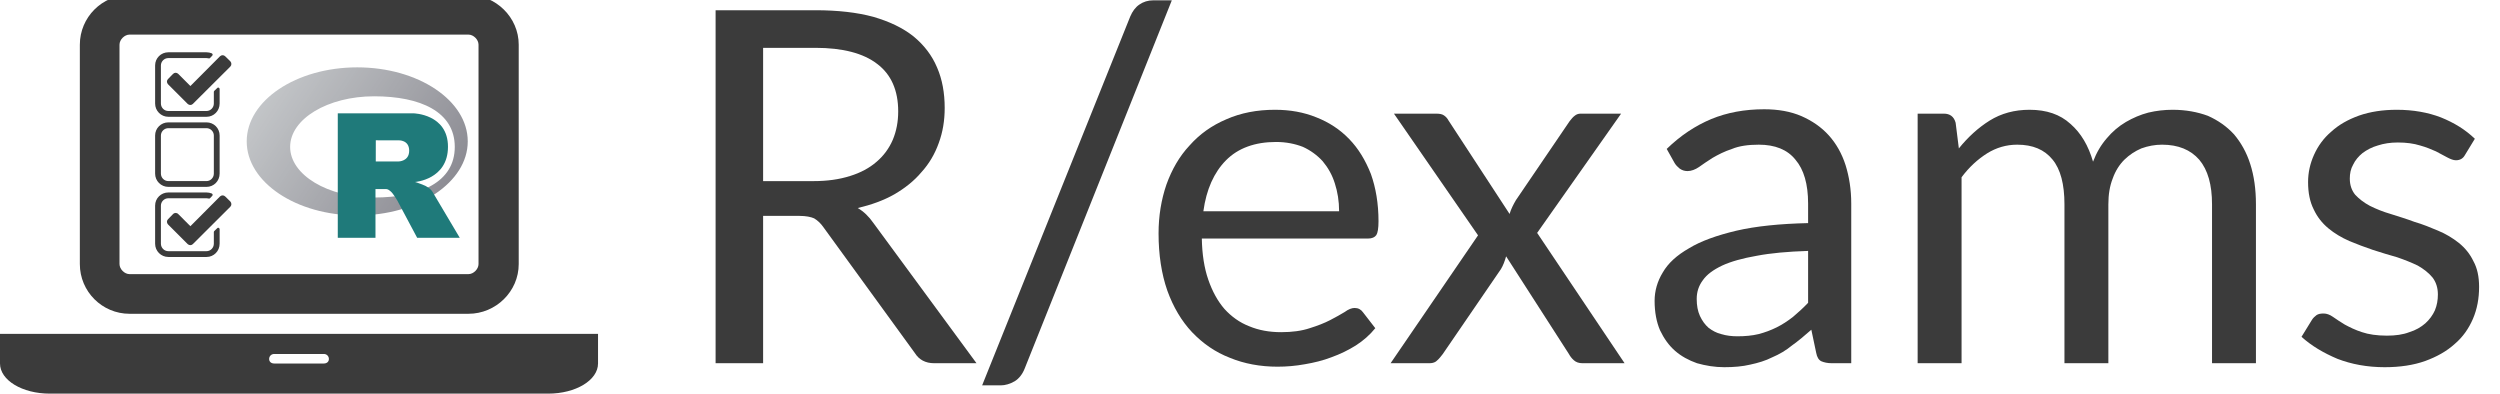
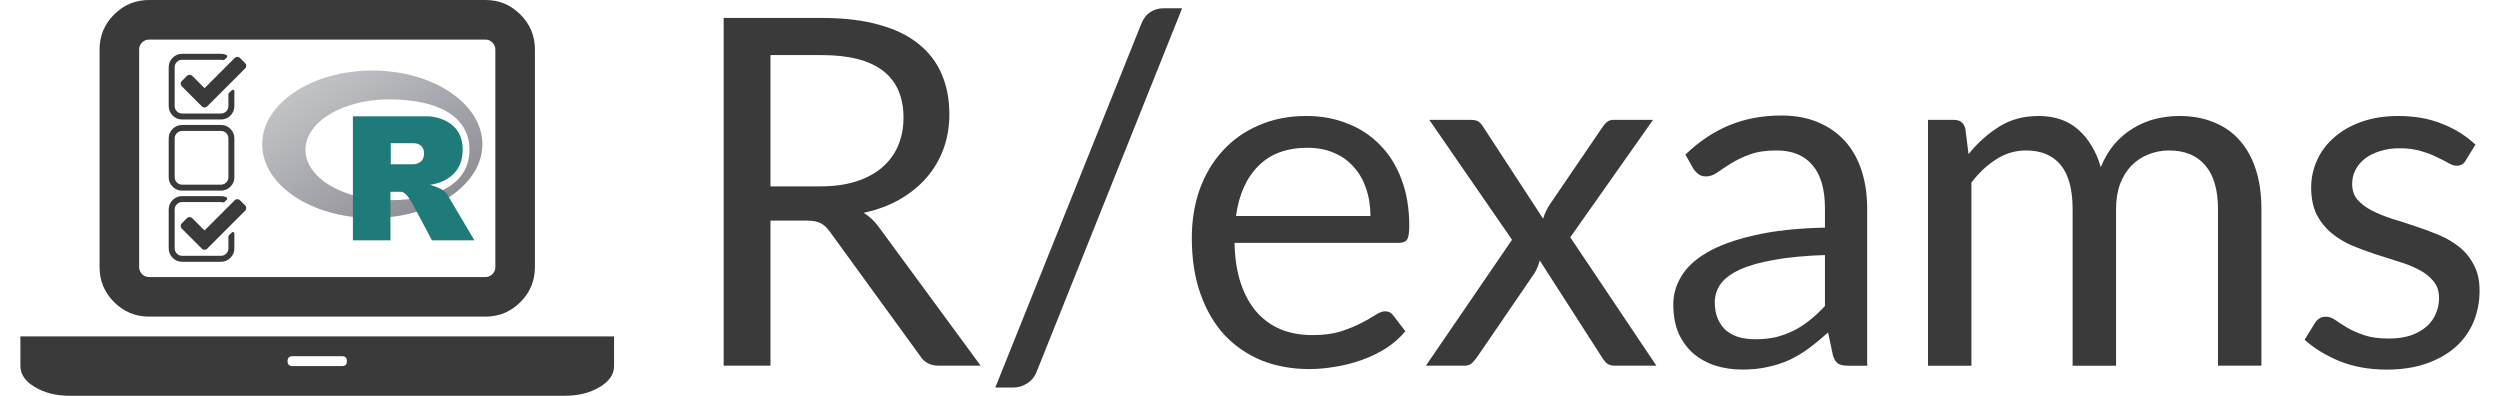
- <svg xmlns="http://www.w3.org/2000/svg" xmlns:xlink="http://www.w3.org/1999/xlink" width="303.337pt" height="47.761pt" viewBox="0 0 303.337 47.761" version="1.1">
-   <defs>
-     <g>
-       <symbol overflow="visible" id="glyph0-0">
-         <path style="stroke:none;" d="M 8.469 -4.203 L 8.469 -53.859 L 25.406 -53.859 L 25.406 -4.203 Z M 4.203 0 L 29.672 0 L 29.672 -58.062 L 4.203 -58.062 Z M 4.203 0 " />
-       </symbol>
-       <symbol overflow="visible" id="glyph0-1">
-         <path style="stroke:none;" d="M 15.719 -9.688 L 56.844 -9.688 C 60.156 -9.688 62.938 -12.391 62.938 -15.719 L 62.938 -42.344 C 62.938 -45.656 60.156 -48.375 56.844 -48.375 L 15.719 -48.375 C 12.391 -48.375 9.688 -45.656 9.688 -42.344 L 9.688 -15.719 C 9.688 -12.391 12.391 -9.688 15.719 -9.688 Z M 14.5 -42.344 C 14.5 -42.953 15.109 -43.562 15.719 -43.562 L 56.844 -43.562 C 57.453 -43.562 58.062 -42.953 58.062 -42.344 L 58.062 -15.719 C 58.062 -15.109 57.453 -14.5 56.844 -14.5 L 15.719 -14.5 C 15.109 -14.5 14.5 -15.109 14.5 -15.719 Z M 66.531 -7.25 L 0 -7.25 L 0 -3.656 C 0 -1.625 2.703 0 6.031 0 L 66.531 0 C 69.844 0 72.562 -1.625 72.562 -3.656 L 72.562 -7.25 Z M 39.297 -3.656 L 33.266 -3.656 C 32.922 -3.656 32.656 -3.859 32.656 -4.203 C 32.656 -4.547 32.922 -4.812 33.266 -4.812 L 39.297 -4.812 C 39.641 -4.812 39.906 -4.547 39.906 -4.203 C 39.906 -3.859 39.641 -3.656 39.297 -3.656 Z M 39.297 -3.656 " />
-       </symbol>
-       <symbol overflow="visible" id="glyph1-0">
-         <path style="stroke:none;" d="M 1.25 -0.625 L 1.25 -7.922 L 3.734 -7.922 L 3.734 -0.625 Z M 0.625 0 L 4.359 0 L 4.359 -8.547 L 0.625 -8.547 Z M 0.625 0 " />
-       </symbol>
-       <symbol overflow="visible" id="glyph1-1">
-         <path style="stroke:none;" d="M 7.828 -3.375 C 7.828 -3.438 7.797 -3.5 7.719 -3.531 C 7.703 -3.531 7.672 -3.547 7.656 -3.547 C 7.609 -3.547 7.562 -3.531 7.531 -3.484 L 7.172 -3.141 C 7.141 -3.109 7.125 -3.047 7.125 -3.016 L 7.125 -1.609 C 7.125 -1.109 6.719 -0.703 6.234 -0.703 L 1.609 -0.703 C 1.109 -0.703 0.703 -1.109 0.703 -1.609 L 0.703 -6.234 C 0.703 -6.719 1.109 -7.125 1.609 -7.125 L 6.234 -7.125 C 6.312 -7.125 6.406 -7.109 6.484 -7.094 C 6.5 -7.078 6.516 -7.078 6.531 -7.078 C 6.562 -7.078 6.625 -7.094 6.656 -7.125 L 6.922 -7.406 C 6.969 -7.453 6.984 -7.5 6.984 -7.562 C 6.969 -7.625 6.922 -7.672 6.875 -7.703 C 6.672 -7.781 6.453 -7.828 6.234 -7.828 L 1.609 -7.828 C 0.719 -7.828 0 -7.125 0 -6.234 L 0 -1.609 C 0 -0.719 0.719 0 1.609 0 L 6.234 0 C 7.125 0 7.828 -0.719 7.828 -1.609 Z M 9.125 -6.094 C 9.297 -6.266 9.297 -6.547 9.125 -6.734 L 8.5 -7.344 C 8.328 -7.516 8.062 -7.516 7.875 -7.344 L 4.281 -3.734 L 2.812 -5.203 C 2.625 -5.391 2.359 -5.391 2.172 -5.203 L 1.562 -4.578 C 1.391 -4.406 1.391 -4.141 1.562 -3.953 L 3.953 -1.562 C 4.141 -1.391 4.406 -1.391 4.578 -1.562 Z M 9.125 -6.094 " />
-       </symbol>
-       <symbol overflow="visible" id="glyph1-2">
-         <path style="stroke:none;" d="M 6.234 -7.125 C 6.719 -7.125 7.125 -6.719 7.125 -6.234 L 7.125 -1.609 C 7.125 -1.109 6.719 -0.703 6.234 -0.703 L 1.609 -0.703 C 1.109 -0.703 0.703 -1.109 0.703 -1.609 L 0.703 -6.234 C 0.703 -6.719 1.109 -7.125 1.609 -7.125 Z M 7.828 -6.234 C 7.828 -7.125 7.125 -7.828 6.234 -7.828 L 1.609 -7.828 C 0.719 -7.828 0 -7.125 0 -6.234 L 0 -1.609 C 0 -0.719 0.719 0 1.609 0 L 6.234 0 C 7.125 0 7.828 -0.719 7.828 -1.609 Z M 7.828 -6.234 " />
-       </symbol>
-       <symbol overflow="visible" id="glyph2-0">
-         <path style="stroke:none;" d="M 7.469 -34.109 L 8.875 -31.828 C 9.109 -31.391 9.469 -31.172 9.984 -31.172 C 10.188 -31.172 10.469 -31.266 10.734 -31.438 C 11 -31.625 11.359 -31.828 11.75 -32.047 C 12.141 -32.25 12.609 -32.469 13.188 -32.641 C 13.75 -32.812 14.438 -32.906 15.25 -32.906 C 16.375 -32.906 17.312 -32.609 18.047 -32.016 C 18.766 -31.422 19.125 -30.609 19.125 -29.594 C 19.125 -28.781 18.984 -28.094 18.656 -27.531 C 18.328 -26.969 17.938 -26.422 17.453 -25.969 C 16.984 -25.531 16.469 -25.078 15.906 -24.688 C 15.359 -24.297 14.891 -23.875 14.406 -23.438 C 13.984 -23.016 13.625 -22.531 13.359 -22.062 C 13.094 -21.516 13 -20.953 13.094 -20.266 L 13.453 -16.766 L 17.094 -16.766 L 17.609 -19.906 C 17.688 -20.359 17.906 -20.781 18.234 -21.156 C 18.594 -21.516 19.016 -21.875 19.484 -22.266 C 19.969 -22.656 20.469 -23.047 21.016 -23.5 C 21.547 -23.906 22.062 -24.422 22.484 -24.984 C 22.953 -25.594 23.312 -26.281 23.609 -27.078 C 23.906 -27.891 24.062 -28.812 24.062 -29.922 C 24.062 -31.031 23.859 -32.047 23.438 -32.938 C 23.047 -33.859 22.484 -34.641 21.766 -35.266 C 21.016 -35.906 20.141 -36.406 19.125 -36.766 C 18.078 -37.094 16.953 -37.281 15.688 -37.281 C 14.766 -37.281 13.922 -37.188 13.156 -37 C 12.344 -36.859 11.625 -36.609 10.938 -36.344 C 10.25 -36.047 9.625 -35.719 9.094 -35.328 C 8.484 -34.938 7.984 -34.547 7.469 -34.109 Z M 11.844 -8.734 C 11.844 -7.797 12.141 -7.031 12.766 -6.391 C 13.391 -5.734 14.172 -5.438 15.125 -5.438 C 15.578 -5.438 15.984 -5.531 16.375 -5.672 C 16.766 -5.859 17.125 -6.094 17.391 -6.391 C 17.688 -6.703 17.938 -7.047 18.109 -7.438 C 18.266 -7.828 18.359 -8.281 18.359 -8.734 C 18.359 -9.172 18.266 -9.625 18.109 -10.047 C 17.938 -10.438 17.688 -10.797 17.391 -11.094 C 17.125 -11.391 16.766 -11.625 16.375 -11.781 C 15.984 -11.953 15.578 -12.047 15.125 -12.047 C 14.172 -12.047 13.391 -11.719 12.766 -11.094 C 12.141 -10.469 11.844 -9.656 11.844 -8.734 Z M 1.344 -42.828 L 1.344 0 L 30.453 0 L 30.453 -42.828 Z M 2.844 -1.609 L 2.844 -41.188 L 28.75 -41.188 L 28.75 -1.609 Z M 2.844 -1.609 " />
-       </symbol>
-       <symbol overflow="visible" id="glyph2-1">
-         <path style="stroke:none;" d="M 11.562 -17.875 L 15.969 -17.875 C 16.766 -17.875 17.359 -17.75 17.75 -17.578 C 18.141 -17.344 18.531 -17 18.859 -16.531 L 29.984 -1.219 C 30.484 -0.422 31.266 0 32.312 0 L 37.453 0 L 24.953 -17 C 24.391 -17.812 23.766 -18.406 23.047 -18.828 C 24.688 -19.219 26.188 -19.75 27.5 -20.5 C 28.781 -21.25 29.891 -22.125 30.781 -23.188 C 31.719 -24.219 32.406 -25.406 32.875 -26.719 C 33.359 -28.031 33.594 -29.438 33.594 -30.969 C 33.594 -32.797 33.297 -34.438 32.672 -35.875 C 32.047 -37.359 31.094 -38.594 29.828 -39.641 C 28.516 -40.688 26.906 -41.453 24.922 -42.031 C 22.953 -42.562 20.625 -42.828 17.906 -42.828 L 5.797 -42.828 L 5.797 0 L 11.562 0 Z M 11.562 -22.094 L 11.562 -38.266 L 17.906 -38.266 C 21.219 -38.266 23.734 -37.609 25.406 -36.312 C 27.109 -35.031 27.953 -33.094 27.953 -30.547 C 27.953 -29.297 27.734 -28.156 27.297 -27.109 C 26.844 -26.062 26.188 -25.172 25.344 -24.453 C 24.453 -23.672 23.375 -23.109 22.125 -22.719 C 20.797 -22.297 19.344 -22.094 17.641 -22.094 Z M 11.562 -22.094 " />
-       </symbol>
-       <symbol overflow="visible" id="glyph2-2">
-         <path style="stroke:none;" d="M 4.812 0.625 L 22.656 -44.031 L 20.422 -44.031 C 19.75 -44.031 19.188 -43.844 18.719 -43.516 C 18.234 -43.188 17.875 -42.688 17.609 -42.062 L -0.359 2.688 L 1.891 2.688 C 2.453 2.688 3.016 2.516 3.594 2.188 C 4.125 1.859 4.547 1.312 4.812 0.625 Z M 4.812 0.625 " />
-       </symbol>
-       <symbol overflow="visible" id="glyph2-3">
-         <path style="stroke:none;" d="M 16.344 -30.75 C 14.172 -30.75 12.203 -30.375 10.438 -29.594 C 8.672 -28.844 7.203 -27.797 5.984 -26.422 C 4.75 -25.109 3.828 -23.5 3.172 -21.672 C 2.547 -19.844 2.219 -17.875 2.219 -15.75 C 2.219 -13.156 2.578 -10.828 3.281 -8.812 C 4 -6.812 5.016 -5.109 6.281 -3.766 C 7.594 -2.391 9.094 -1.344 10.875 -0.656 C 12.609 0.062 14.562 0.422 16.656 0.422 C 17.75 0.422 18.859 0.328 19.969 0.125 C 21.078 -0.062 22.172 -0.328 23.188 -0.719 C 24.266 -1.109 25.234 -1.578 26.156 -2.156 C 27.078 -2.75 27.859 -3.438 28.516 -4.25 L 27.016 -6.188 C 26.781 -6.516 26.453 -6.703 26 -6.703 C 25.672 -6.703 25.25 -6.547 24.812 -6.219 C 24.328 -5.922 23.734 -5.594 23.047 -5.234 C 22.359 -4.875 21.516 -4.547 20.562 -4.25 C 19.578 -3.922 18.438 -3.766 17.094 -3.766 C 15.656 -3.766 14.375 -4 13.219 -4.484 C 12.047 -4.938 11.062 -5.656 10.219 -6.578 C 9.391 -7.531 8.734 -8.734 8.25 -10.141 C 7.766 -11.531 7.5 -13.219 7.469 -15.125 L 27.625 -15.125 C 28.125 -15.125 28.453 -15.281 28.641 -15.547 C 28.812 -15.812 28.906 -16.375 28.906 -17.219 C 28.906 -19.375 28.578 -21.281 27.984 -22.953 C 27.312 -24.656 26.453 -26.062 25.344 -27.203 C 24.234 -28.359 22.891 -29.234 21.375 -29.828 C 19.844 -30.453 18.172 -30.75 16.344 -30.75 Z M 16.469 -26.844 C 17.688 -26.844 18.766 -26.625 19.734 -26.25 C 20.656 -25.828 21.469 -25.234 22.125 -24.516 C 22.781 -23.734 23.281 -22.859 23.609 -21.812 C 23.938 -20.797 24.125 -19.672 24.125 -18.438 L 7.656 -18.438 C 8.016 -21.078 8.938 -23.141 10.406 -24.625 C 11.859 -26.094 13.906 -26.844 16.469 -26.844 Z M 16.469 -26.844 " />
-       </symbol>
-       <symbol overflow="visible" id="glyph2-4">
-         <path style="stroke:none;" d="M 11.453 -15.516 L 0.844 0 L 5.594 0 C 5.984 0 6.312 -0.125 6.516 -0.359 C 6.75 -0.562 6.969 -0.844 7.172 -1.109 L 14.234 -11.422 C 14.5 -11.859 14.703 -12.406 14.859 -12.969 L 22.484 -1.109 C 22.625 -0.844 22.844 -0.562 23.078 -0.359 C 23.344 -0.125 23.672 0 24.125 0 L 29.234 0 L 18.625 -15.812 L 28.812 -30.281 L 23.906 -30.281 C 23.609 -30.281 23.375 -30.188 23.172 -30.016 C 22.953 -29.859 22.781 -29.625 22.562 -29.359 L 16.047 -19.781 C 15.719 -19.219 15.453 -18.688 15.281 -18.109 L 7.859 -29.469 C 7.719 -29.734 7.531 -29.922 7.328 -30.062 C 7.109 -30.219 6.812 -30.281 6.359 -30.281 L 1.25 -30.281 Z M 11.453 -15.516 " />
-       </symbol>
-       <symbol overflow="visible" id="glyph2-5">
-         <path style="stroke:none;" d="M 26.609 0 L 26.609 -19.375 C 26.609 -21.078 26.359 -22.625 25.922 -24.031 C 25.469 -25.438 24.781 -26.656 23.875 -27.656 C 22.984 -28.641 21.875 -29.406 20.562 -29.984 C 19.25 -30.547 17.75 -30.812 16.047 -30.812 C 13.688 -30.812 11.562 -30.422 9.625 -29.625 C 7.688 -28.812 5.891 -27.625 4.219 -26 L 5.172 -24.297 C 5.328 -24.031 5.562 -23.797 5.797 -23.609 C 6.094 -23.406 6.391 -23.312 6.75 -23.312 C 7.203 -23.312 7.688 -23.5 8.125 -23.797 C 8.609 -24.156 9.172 -24.516 9.797 -24.922 C 10.469 -25.312 11.234 -25.703 12.141 -26 C 13 -26.359 14.109 -26.516 15.391 -26.516 C 17.359 -26.516 18.859 -25.922 19.844 -24.688 C 20.859 -23.5 21.375 -21.734 21.375 -19.375 L 21.375 -17 C 17.938 -16.922 15.031 -16.625 12.672 -16.078 C 10.312 -15.516 8.375 -14.828 6.938 -13.953 C 5.438 -13.094 4.391 -12.141 3.734 -11 C 3.078 -9.922 2.75 -8.766 2.75 -7.562 C 2.75 -6.188 2.984 -4.984 3.406 -4 C 3.891 -2.984 4.484 -2.156 5.234 -1.5 C 5.984 -0.844 6.875 -0.359 7.891 0 C 8.938 0.297 10.047 0.484 11.203 0.484 C 12.375 0.484 13.422 0.391 14.344 0.172 C 15.297 -0.031 16.203 -0.297 17.031 -0.719 C 17.875 -1.078 18.688 -1.547 19.422 -2.156 C 20.172 -2.688 20.953 -3.344 21.766 -4.062 L 22.359 -1.25 C 22.453 -0.75 22.656 -0.391 22.984 -0.234 C 23.312 -0.094 23.734 0 24.234 0 Z M 12.797 -3.266 C 12.109 -3.266 11.453 -3.344 10.844 -3.531 C 10.25 -3.672 9.75 -3.953 9.297 -4.297 C 8.844 -4.688 8.516 -5.172 8.25 -5.734 C 7.984 -6.312 7.859 -7 7.859 -7.797 C 7.859 -8.641 8.094 -9.391 8.609 -10.078 C 9.094 -10.766 9.859 -11.328 10.938 -11.844 C 12.016 -12.344 13.422 -12.734 15.125 -13.031 C 16.828 -13.359 18.922 -13.547 21.375 -13.625 L 21.375 -7.328 C 20.781 -6.703 20.141 -6.125 19.547 -5.625 C 18.891 -5.109 18.234 -4.688 17.578 -4.359 C 16.859 -4 16.141 -3.734 15.359 -3.531 C 14.594 -3.344 13.719 -3.266 12.797 -3.266 Z M 12.797 -3.266 " />
-       </symbol>
-       <symbol overflow="visible" id="glyph2-6">
-         <path style="stroke:none;" d="M 4.359 0 L 9.688 0 L 9.688 -22.562 C 10.609 -23.797 11.656 -24.75 12.797 -25.469 C 13.906 -26.156 15.125 -26.516 16.438 -26.516 C 18.328 -26.516 19.734 -25.922 20.719 -24.719 C 21.703 -23.531 22.172 -21.703 22.172 -19.281 L 22.172 0 L 27.5 0 L 27.5 -19.281 C 27.5 -20.469 27.672 -21.516 28.031 -22.422 C 28.359 -23.344 28.844 -24.094 29.438 -24.688 C 30.047 -25.281 30.734 -25.734 31.5 -26.062 C 32.312 -26.359 33.156 -26.516 34.016 -26.516 C 35.984 -26.516 37.484 -25.891 38.531 -24.688 C 39.578 -23.438 40.078 -21.641 40.078 -19.281 L 40.078 0 L 45.406 0 L 45.406 -19.281 C 45.406 -21.109 45.172 -22.75 44.719 -24.156 C 44.266 -25.594 43.578 -26.781 42.75 -27.766 C 41.844 -28.75 40.797 -29.469 39.578 -30.016 C 38.312 -30.484 36.891 -30.75 35.297 -30.75 C 34.312 -30.75 33.328 -30.641 32.344 -30.406 C 31.391 -30.156 30.484 -29.766 29.625 -29.266 C 28.75 -28.75 27.984 -28.094 27.312 -27.297 C 26.609 -26.484 26.062 -25.562 25.641 -24.453 C 25.078 -26.391 24.188 -27.922 22.891 -29.047 C 21.641 -30.188 20 -30.75 17.938 -30.75 C 16.109 -30.75 14.5 -30.312 13.094 -29.438 C 11.719 -28.578 10.469 -27.438 9.359 -26.062 L 8.969 -29.172 C 8.766 -29.922 8.281 -30.281 7.531 -30.281 L 4.359 -30.281 Z M 4.359 0 " />
-       </symbol>
-       <symbol overflow="visible" id="glyph2-7">
-         <path style="stroke:none;" d="M 21.703 -25.281 L 22.891 -27.234 C 21.734 -28.344 20.391 -29.172 18.766 -29.828 C 17.219 -30.422 15.422 -30.75 13.422 -30.75 C 11.719 -30.75 10.188 -30.516 8.844 -30.047 C 7.5 -29.562 6.391 -28.938 5.469 -28.094 C 4.547 -27.312 3.859 -26.359 3.375 -25.281 C 2.906 -24.234 2.656 -23.141 2.656 -21.969 C 2.656 -20.688 2.875 -19.578 3.344 -18.656 C 3.766 -17.75 4.359 -17 5.109 -16.375 C 5.859 -15.75 6.703 -15.25 7.656 -14.828 C 8.578 -14.438 9.562 -14.078 10.516 -13.75 C 11.531 -13.422 12.5 -13.125 13.453 -12.859 C 14.375 -12.547 15.219 -12.203 15.969 -11.844 C 16.703 -11.422 17.281 -10.969 17.75 -10.406 C 18.172 -9.859 18.406 -9.172 18.406 -8.344 C 18.406 -7.656 18.297 -7.031 18.047 -6.422 C 17.781 -5.828 17.391 -5.297 16.891 -4.844 C 16.375 -4.391 15.719 -4 14.938 -3.766 C 14.172 -3.469 13.266 -3.344 12.219 -3.344 C 11 -3.344 9.984 -3.5 9.203 -3.766 C 8.375 -4.031 7.719 -4.359 7.109 -4.688 C 6.578 -5.016 6.062 -5.344 5.672 -5.625 C 5.297 -5.891 4.906 -6.031 4.547 -6.031 C 4.188 -6.031 3.891 -5.984 3.672 -5.828 C 3.469 -5.672 3.266 -5.5 3.109 -5.234 L 1.859 -3.203 C 3.047 -2.125 4.516 -1.25 6.219 -0.531 C 7.922 0.125 9.828 0.484 11.953 0.484 C 13.812 0.484 15.453 0.234 16.859 -0.266 C 18.266 -0.781 19.453 -1.438 20.438 -2.328 C 21.438 -3.172 22.156 -4.219 22.656 -5.375 C 23.172 -6.578 23.406 -7.859 23.406 -9.266 C 23.406 -10.484 23.188 -11.531 22.719 -12.375 C 22.297 -13.266 21.703 -13.984 20.953 -14.594 C 20.203 -15.188 19.375 -15.688 18.438 -16.078 C 17.516 -16.469 16.562 -16.859 15.547 -17.156 C 14.594 -17.516 13.594 -17.812 12.672 -18.109 C 11.75 -18.375 10.906 -18.719 10.156 -19.094 C 9.422 -19.484 8.844 -19.938 8.375 -20.438 C 7.953 -20.953 7.719 -21.609 7.719 -22.391 C 7.719 -23.016 7.828 -23.578 8.125 -24.094 C 8.375 -24.625 8.781 -25.109 9.266 -25.5 C 9.797 -25.891 10.406 -26.219 11.125 -26.422 C 11.844 -26.656 12.641 -26.781 13.547 -26.781 C 14.594 -26.781 15.484 -26.656 16.234 -26.422 C 16.984 -26.219 17.641 -25.938 18.172 -25.703 C 18.734 -25.406 19.188 -25.172 19.578 -24.953 C 19.969 -24.75 20.297 -24.625 20.594 -24.625 C 21.109 -24.625 21.469 -24.844 21.703 -25.281 Z M 21.703 -25.281 " />
-       </symbol>
+ <svg xmlns="http://www.w3.org/2000/svg" version="1.1" id="svg4341" viewBox="0 0 379 60" height="60" width="379" preserveAspectRatio="xMidYMid">
+   <defs id="defs4343">
+     <linearGradient gradientTransform="scale(1.221942,0.8183692)" spreadMethod="pad" gradientUnits="userSpaceOnUse" y2="593.787" y1="3.666" x2="590.863" x1="0.741" id="gradientFill">
+       <stop id="stop4346" stop-opacity="1" stop-color="rgb(203,206,208)" offset="0" />
+       <stop id="stop4348" stop-opacity="1" stop-color="rgb(132,131,139)" offset="1" />
+     </linearGradient>
+   </defs>
+   <flowRoot transform="matrix(0.1943751,0,0,0.1943751,0.7987646,-116.8722)" style="font-style:normal;font-weight:normal;font-size:40px;line-height:136%;font-family:Sans;letter-spacing:-4.07px;word-spacing:-1.1px;fill:#000000;fill-opacity:1;stroke:none;stroke-width:1px;stroke-linecap:butt;stroke-linejoin:miter;stroke-opacity:1" id="flowRoot6251" xml:space="preserve">
+     <flowRegion id="flowRegion6253">
+       <rect y="160.553" x="-486.928" height="97.762" width="424.887" id="rect6255" />
+     </flowRegion>
+     <flowPara id="flowPara6257" />
+   </flowRoot>
+   <g transform="matrix(1.183083,0,0,1.183083,-44.90298,183.8321)" id="g6364">
+     <g id="g6227" transform="matrix(0.09745695,0,0,0.09745695,45.89986,-215.5297)">
+       <g transform="matrix(0.4015399,0,0,0.4015399,262.8067,708.6877)" id="g6223">
+         <path style="fill:url(#gradientFill);fill-rule:evenodd" d="M 361.453,485.937 C 162.329,485.937 0.906,377.828 0.906,244.469 0.906,111.109 162.329,3 361.453,3 560.578,3 722,111.109 722,244.469 722,377.828 560.578,485.937 361.453,485.937 Z M 416.641,97.406 c -151.352,0 -274.047,73.908 -274.047,165.078 0,91.17 122.695,165.078 274.047,165.078 151.351,0 263.046,-50.529 263.046,-165.078 0,-114.513 -111.695,-165.078 -263.046,-165.078 z" id="path4350" />
+         <path style="fill:#1f7a7a" d="m 550,377 c 0,0 21.822,6.585 34.5,13 4.399,2.226 12.01,6.668 17.5,12.5 5.378,5.712 8,11.5 8,11.5 L 696,559 557,559.062 492,437 c 0,0 -13.31,-22.869 -21.5,-29.5 -6.832,-5.531 -9.745,-7.5 -16.5,-7.5 -4.702,0 -33.026,0 -33.026,0 l 0.026,158.974 -123,0.052 0,-406.088 247,0 c 0,0 112.5,2.029 112.5,109.062 0,107.033 -107.5,115 -107.5,115 z m -53.5,-135.976 -74.463,-0.048 -0.037,69.05 74.5,-0.024 c 0,0 34.5,-0.107 34.5,-35.125 0,-35.722 -34.5,-33.853 -34.5,-33.853 z" id="path4352" />
+       </g>
+       <path style="fill:#3a3a3a;fill-opacity:1" id="path5064" d="m 226.632,737.104 0,19.499 q 0,7.3 -5.181,12.481 -5.181,5.181 -12.481,5.181 l -51.023,0 q -7.3,0 -12.481,-5.181 -5.181,-5.181 -5.181,-12.481 l 0,-51.023 q 0,-7.3 5.181,-12.481 5.181,-5.181 12.481,-5.181 l 51.023,0 q 3.862,0 7.175,1.531 0.918,0.432 1.107,1.413 0.181,1.044 -0.549,1.782 l -3.006,3.006 q -0.612,0.612 -1.413,0.612 -0.181,0 -0.549,-0.126 -1.413,-0.369 -2.763,-0.369 l -51.023,0 q -4.05,0 -6.931,2.881 -2.881,2.881 -2.881,6.931 l 0,51.023 q 0,4.05 2.881,6.931 2.881,2.881 6.931,2.881 l 51.023,0 q 4.05,0 6.931,-2.881 2.881,-2.881 2.881,-6.931 l 0,-15.574 q 0,-0.801 0.549,-1.35 l 3.925,-3.925 q 0.612,-0.612 1.413,-0.612 0.369,0 0.738,0.181 1.225,0.487 1.225,1.782 z m 14.169,-29.994 -49.916,49.916 q -1.468,1.468 -3.493,1.468 -2.025,0 -3.493,-1.468 L 157.531,730.659 q -1.468,-1.468 -1.468,-3.493 0,-2.025 1.468,-3.493 l 6.743,-6.743 q 1.468,-1.468 3.493,-1.468 2.025,0 3.493,1.468 l 16.131,16.131 39.68,-39.68 q 1.468,-1.468 3.493,-1.468 2.025,0 3.493,1.468 l 6.743,6.743 q 1.468,1.468 1.468,3.493 0,2.025 -1.468,3.493 z" />
+       <path style="fill:#3a3a3a;fill-opacity:1" id="path5054" d="m 208.97,789.305 -51.023,0 q -4.05,0 -6.931,2.881 -2.881,2.881 -2.881,6.931 l 0,51.023 q 0,4.05 2.881,6.931 2.881,2.881 6.931,2.881 l 51.023,0 q 4.05,0 6.931,-2.881 2.881,-2.881 2.881,-6.931 l 0,-51.023 q 0,-4.05 -2.881,-6.931 -2.881,-2.881 -6.931,-2.881 z m 17.662,9.812 0,51.023 q 0,7.3 -5.181,12.481 -5.181,5.181 -12.481,5.181 l -51.023,0 q -7.3,0 -12.481,-5.181 -5.181,-5.181 -5.181,-12.481 l 0,-51.023 q 0,-7.3 5.181,-12.481 5.181,-5.181 12.481,-5.181 l 51.023,0 q 7.3,0 12.481,5.181 5.181,5.181 5.181,12.481 z" />
+       <path style="fill:#3a3a3a;fill-opacity:1" id="path4446" d="m 114.431,1033.458 q -26.852,0 -45.95,-19.098 -19.098,-19.098 -19.098,-45.95 l 0,-286.211 q 0,-26.852 19.098,-45.95 19.098,-19.098 45.95,-19.098 l 442.326,0 q 26.852,0 45.95,19.098 19.098,19.098 19.098,45.95 l 0,286.211 q 0,26.852 -19.098,45.95 -19.098,19.098 -45.95,19.098 l -442.326,0 z m -13.01,-351.259 0,286.211 q 0,5.308 3.851,9.159 3.851,3.851 9.159,3.851 l 442.326,0 q 5.308,0 9.159,-3.851 3.851,-3.851 3.851,-9.159 l 0,-286.211 q 0,-5.308 -3.851,-9.159 -3.851,-3.851 -9.159,-3.851 l -442.326,0 q -5.308,0 -9.159,3.851 -3.851,3.851 -3.851,9.159 z m 559.412,377.278 65.048,0 0,39.029 q 0,16.236 -19.098,27.632 -19.098,11.396 -45.95,11.396 l -650.479,0 q -26.852,0 -45.95,-11.396 -19.098,-11.396 -19.098,-27.632 l 0,-39.029 715.527,0 z m -292.716,39.029 q 6.505,0 6.505,-6.505 0,-6.505 -6.505,-6.505 l -65.048,0 q -6.505,0 -6.505,6.505 0,6.505 6.505,6.505 l 65.048,0 z" />
+       <path style="fill:#3a3a3a;fill-opacity:1" id="path5064-3" d="m 226.632,924.178 0,19.499 q 0,7.3 -5.181,12.481 -5.181,5.181 -12.481,5.181 l -51.023,0 q -7.3,0 -12.481,-5.181 -5.181,-5.181 -5.181,-12.481 l 0,-51.023 q 0,-7.3 5.181,-12.481 5.181,-5.181 12.481,-5.181 l 51.023,0 q 3.862,0 7.175,1.531 0.918,0.432 1.107,1.413 0.181,1.044 -0.549,1.782 l -3.006,3.006 q -0.612,0.612 -1.413,0.612 -0.181,0 -0.549,-0.126 -1.413,-0.369 -2.763,-0.369 l -51.023,0 q -4.05,0 -6.931,2.881 -2.881,2.881 -2.881,6.931 l 0,51.023 q 0,4.05 2.881,6.931 2.881,2.881 6.931,2.881 l 51.023,0 q 4.05,0 6.931,-2.881 2.881,-2.881 2.881,-6.931 l 0,-15.574 q 0,-0.801 0.549,-1.35 l 3.925,-3.925 q 0.612,-0.612 1.413,-0.612 0.369,0 0.738,0.181 1.225,0.487 1.225,1.782 z m 14.169,-29.994 -49.916,49.916 q -1.468,1.468 -3.493,1.468 -2.025,0 -3.493,-1.468 L 157.531,917.734 q -1.468,-1.468 -1.468,-3.493 0,-2.025 1.468,-3.493 l 6.743,-6.743 q 1.468,-1.468 3.493,-1.468 2.025,0 3.493,1.468 l 16.131,16.131 39.68,-39.68 q 1.468,-1.468 3.493,-1.468 2.025,0 3.493,1.468 l 6.743,6.743 q 1.468,1.468 1.468,3.493 0,2.025 -1.468,3.493 z" />
    </g>
-     <clipPath id="clip1">
-       <path d="M 0 0 L 73 0 L 73 47.762 L 0 47.762 Z M 0 0 " />
-     </clipPath>
-     <clipPath id="clip3">
-       <path d="M 0.898 0.062 L 27.828 0.062 L 27.828 19 L 0.898 19 Z M 0.898 0.062 " />
-     </clipPath>
-     <clipPath id="clip4">
-       <path d="M 14.344 18.137 C 6.938 18.137 0.934 14.113 0.934 9.156 C 0.934 4.195 6.938 0.172 14.344 0.172 C 21.75 0.172 27.754 4.195 27.754 9.156 C 27.754 14.113 21.75 18.137 14.344 18.137 Z M 16.395 3.684 C 10.766 3.684 6.203 6.434 6.203 9.824 C 6.203 13.215 10.766 15.965 16.395 15.965 C 22.023 15.965 26.18 14.086 26.18 9.824 C 26.18 5.566 22.023 3.684 16.395 3.684 Z M 16.395 3.684 " />
-     </clipPath>
-     <linearGradient id="linear0" gradientUnits="userSpaceOnUse" x1="0.906" y1="3" x2="722" y2="485.937" gradientTransform="matrix(0.0371925,0,0,0.0371925,0.9,0.0620075)">
-       <stop offset="0" style="stop-color:rgb(79.607%,80.783%,81.567%);stop-opacity:1;" />
-       <stop offset="0.008" style="stop-color:rgb(79.498%,80.669%,81.462%);stop-opacity:1;" />
-       <stop offset="0.016" style="stop-color:rgb(79.28%,80.438%,81.25%);stop-opacity:1;" />
-       <stop offset="0.023" style="stop-color:rgb(79.063%,80.209%,81.039%);stop-opacity:1;" />
-       <stop offset="0.031" style="stop-color:rgb(78.845%,79.979%,80.827%);stop-opacity:1;" />
-       <stop offset="0.039" style="stop-color:rgb(78.627%,79.749%,80.617%);stop-opacity:1;" />
-       <stop offset="0.047" style="stop-color:rgb(78.41%,79.52%,80.405%);stop-opacity:1;" />
-       <stop offset="0.055" style="stop-color:rgb(78.192%,79.289%,80.193%);stop-opacity:1;" />
-       <stop offset="0.062" style="stop-color:rgb(77.975%,79.06%,79.982%);stop-opacity:1;" />
-       <stop offset="0.07" style="stop-color:rgb(77.757%,78.83%,79.77%);stop-opacity:1;" />
-       <stop offset="0.078" style="stop-color:rgb(77.541%,78.6%,79.559%);stop-opacity:1;" />
-       <stop offset="0.086" style="stop-color:rgb(77.322%,78.371%,79.347%);stop-opacity:1;" />
-       <stop offset="0.094" style="stop-color:rgb(77.106%,78.14%,79.137%);stop-opacity:1;" />
-       <stop offset="0.102" style="stop-color:rgb(76.888%,77.911%,78.925%);stop-opacity:1;" />
-       <stop offset="0.109" style="stop-color:rgb(76.669%,77.681%,78.714%);stop-opacity:1;" />
-       <stop offset="0.117" style="stop-color:rgb(76.453%,77.451%,78.502%);stop-opacity:1;" />
-       <stop offset="0.125" style="stop-color:rgb(76.234%,77.222%,78.291%);stop-opacity:1;" />
-       <stop offset="0.133" style="stop-color:rgb(76.018%,76.991%,78.079%);stop-opacity:1;" />
-       <stop offset="0.141" style="stop-color:rgb(75.8%,76.762%,77.869%);stop-opacity:1;" />
-       <stop offset="0.148" style="stop-color:rgb(75.583%,76.532%,77.657%);stop-opacity:1;" />
-       <stop offset="0.156" style="stop-color:rgb(75.365%,76.303%,77.444%);stop-opacity:1;" />
-       <stop offset="0.164" style="stop-color:rgb(75.148%,76.073%,77.234%);stop-opacity:1;" />
-       <stop offset="0.172" style="stop-color:rgb(74.93%,75.842%,77.022%);stop-opacity:1;" />
-       <stop offset="0.18" style="stop-color:rgb(74.712%,75.613%,76.811%);stop-opacity:1;" />
-       <stop offset="0.188" style="stop-color:rgb(74.495%,75.383%,76.599%);stop-opacity:1;" />
-       <stop offset="0.195" style="stop-color:rgb(74.277%,75.154%,76.389%);stop-opacity:1;" />
-       <stop offset="0.203" style="stop-color:rgb(74.06%,74.924%,76.176%);stop-opacity:1;" />
-       <stop offset="0.211" style="stop-color:rgb(73.842%,74.693%,75.966%);stop-opacity:1;" />
-       <stop offset="0.219" style="stop-color:rgb(73.625%,74.464%,75.754%);stop-opacity:1;" />
-       <stop offset="0.227" style="stop-color:rgb(73.407%,74.234%,75.543%);stop-opacity:1;" />
-       <stop offset="0.234" style="stop-color:rgb(73.19%,74.005%,75.331%);stop-opacity:1;" />
-       <stop offset="0.242" style="stop-color:rgb(72.972%,73.775%,75.121%);stop-opacity:1;" />
-       <stop offset="0.25" style="stop-color:rgb(72.754%,73.544%,74.908%);stop-opacity:1;" />
-       <stop offset="0.258" style="stop-color:rgb(72.537%,73.315%,74.696%);stop-opacity:1;" />
-       <stop offset="0.266" style="stop-color:rgb(72.319%,73.085%,74.486%);stop-opacity:1;" />
-       <stop offset="0.273" style="stop-color:rgb(72.102%,72.856%,74.274%);stop-opacity:1;" />
-       <stop offset="0.281" style="stop-color:rgb(71.884%,72.626%,74.063%);stop-opacity:1;" />
-       <stop offset="0.289" style="stop-color:rgb(71.667%,72.397%,73.851%);stop-opacity:1;" />
-       <stop offset="0.297" style="stop-color:rgb(71.449%,72.166%,73.64%);stop-opacity:1;" />
-       <stop offset="0.305" style="stop-color:rgb(71.233%,71.936%,73.428%);stop-opacity:1;" />
-       <stop offset="0.31" style="stop-color:rgb(71.014%,71.707%,73.218%);stop-opacity:1;" />
-       <stop offset="0.312" style="stop-color:rgb(70.906%,71.593%,73.112%);stop-opacity:1;" />
-       <stop offset="0.32" style="stop-color:rgb(70.796%,71.477%,73.006%);stop-opacity:1;" />
-       <stop offset="0.328" style="stop-color:rgb(70.58%,71.248%,72.795%);stop-opacity:1;" />
-       <stop offset="0.336" style="stop-color:rgb(70.361%,71.017%,72.583%);stop-opacity:1;" />
-       <stop offset="0.344" style="stop-color:rgb(70.145%,70.787%,72.371%);stop-opacity:1;" />
-       <stop offset="0.352" style="stop-color:rgb(69.926%,70.558%,72.16%);stop-opacity:1;" />
-       <stop offset="0.359" style="stop-color:rgb(69.71%,70.328%,71.948%);stop-opacity:1;" />
-       <stop offset="0.367" style="stop-color:rgb(69.492%,70.099%,71.738%);stop-opacity:1;" />
-       <stop offset="0.375" style="stop-color:rgb(69.275%,69.868%,71.526%);stop-opacity:1;" />
-       <stop offset="0.383" style="stop-color:rgb(69.057%,69.638%,71.315%);stop-opacity:1;" />
-       <stop offset="0.391" style="stop-color:rgb(68.839%,69.409%,71.103%);stop-opacity:1;" />
-       <stop offset="0.398" style="stop-color:rgb(68.622%,69.179%,70.892%);stop-opacity:1;" />
-       <stop offset="0.406" style="stop-color:rgb(68.404%,68.95%,70.68%);stop-opacity:1;" />
-       <stop offset="0.414" style="stop-color:rgb(68.187%,68.719%,70.47%);stop-opacity:1;" />
-       <stop offset="0.422" style="stop-color:rgb(67.969%,68.491%,70.258%);stop-opacity:1;" />
-       <stop offset="0.43" style="stop-color:rgb(67.752%,68.26%,70.047%);stop-opacity:1;" />
-       <stop offset="0.438" style="stop-color:rgb(67.534%,68.03%,69.835%);stop-opacity:1;" />
-       <stop offset="0.445" style="stop-color:rgb(67.317%,67.801%,69.623%);stop-opacity:1;" />
-       <stop offset="0.453" style="stop-color:rgb(67.099%,67.57%,69.412%);stop-opacity:1;" />
-       <stop offset="0.461" style="stop-color:rgb(66.881%,67.342%,69.2%);stop-opacity:1;" />
-       <stop offset="0.469" style="stop-color:rgb(66.664%,67.111%,68.99%);stop-opacity:1;" />
-       <stop offset="0.477" style="stop-color:rgb(66.446%,66.881%,68.777%);stop-opacity:1;" />
-       <stop offset="0.484" style="stop-color:rgb(66.229%,66.652%,68.567%);stop-opacity:1;" />
-       <stop offset="0.492" style="stop-color:rgb(66.011%,66.422%,68.355%);stop-opacity:1;" />
-       <stop offset="0.5" style="stop-color:rgb(65.794%,66.193%,68.144%);stop-opacity:1;" />
-       <stop offset="0.508" style="stop-color:rgb(65.576%,65.962%,67.932%);stop-opacity:1;" />
-       <stop offset="0.516" style="stop-color:rgb(65.359%,65.732%,67.722%);stop-opacity:1;" />
-       <stop offset="0.523" style="stop-color:rgb(65.141%,65.503%,67.509%);stop-opacity:1;" />
-       <stop offset="0.531" style="stop-color:rgb(64.923%,65.273%,67.297%);stop-opacity:1;" />
-       <stop offset="0.539" style="stop-color:rgb(64.706%,65.044%,67.087%);stop-opacity:1;" />
-       <stop offset="0.547" style="stop-color:rgb(64.488%,64.813%,66.875%);stop-opacity:1;" />
-       <stop offset="0.555" style="stop-color:rgb(64.272%,64.584%,66.664%);stop-opacity:1;" />
-       <stop offset="0.562" style="stop-color:rgb(64.053%,64.354%,66.452%);stop-opacity:1;" />
-       <stop offset="0.57" style="stop-color:rgb(63.837%,64.124%,66.241%);stop-opacity:1;" />
-       <stop offset="0.578" style="stop-color:rgb(63.618%,63.895%,66.029%);stop-opacity:1;" />
-       <stop offset="0.586" style="stop-color:rgb(63.402%,63.664%,65.819%);stop-opacity:1;" />
-       <stop offset="0.594" style="stop-color:rgb(63.184%,63.435%,65.607%);stop-opacity:1;" />
-       <stop offset="0.602" style="stop-color:rgb(62.965%,63.205%,65.396%);stop-opacity:1;" />
-       <stop offset="0.609" style="stop-color:rgb(62.749%,62.975%,65.184%);stop-opacity:1;" />
-       <stop offset="0.617" style="stop-color:rgb(62.531%,62.746%,64.973%);stop-opacity:1;" />
-       <stop offset="0.625" style="stop-color:rgb(62.314%,62.515%,64.761%);stop-opacity:1;" />
-       <stop offset="0.633" style="stop-color:rgb(62.096%,62.286%,64.549%);stop-opacity:1;" />
-       <stop offset="0.641" style="stop-color:rgb(61.879%,62.056%,64.339%);stop-opacity:1;" />
-       <stop offset="0.648" style="stop-color:rgb(61.661%,61.826%,64.127%);stop-opacity:1;" />
-       <stop offset="0.656" style="stop-color:rgb(61.444%,61.597%,63.916%);stop-opacity:1;" />
-       <stop offset="0.664" style="stop-color:rgb(61.226%,61.366%,63.704%);stop-opacity:1;" />
-       <stop offset="0.672" style="stop-color:rgb(61.008%,61.137%,63.493%);stop-opacity:1;" />
-       <stop offset="0.68" style="stop-color:rgb(60.791%,60.907%,63.281%);stop-opacity:1;" />
-       <stop offset="0.688" style="stop-color:rgb(60.573%,60.678%,63.071%);stop-opacity:1;" />
-       <stop offset="0.69" style="stop-color:rgb(60.356%,60.448%,62.859%);stop-opacity:1;" />
-       <stop offset="0.695" style="stop-color:rgb(60.248%,60.333%,62.753%);stop-opacity:1;" />
-       <stop offset="0.703" style="stop-color:rgb(60.138%,60.217%,62.648%);stop-opacity:1;" />
-       <stop offset="0.711" style="stop-color:rgb(59.921%,59.988%,62.436%);stop-opacity:1;" />
-       <stop offset="0.719" style="stop-color:rgb(59.703%,59.758%,62.225%);stop-opacity:1;" />
-       <stop offset="0.727" style="stop-color:rgb(59.485%,59.529%,62.013%);stop-opacity:1;" />
-       <stop offset="0.734" style="stop-color:rgb(59.268%,59.299%,61.801%);stop-opacity:1;" />
-       <stop offset="0.742" style="stop-color:rgb(59.05%,59.068%,61.591%);stop-opacity:1;" />
-       <stop offset="0.75" style="stop-color:rgb(58.833%,58.839%,61.378%);stop-opacity:1;" />
-       <stop offset="0.758" style="stop-color:rgb(58.615%,58.609%,61.168%);stop-opacity:1;" />
-       <stop offset="0.766" style="stop-color:rgb(58.398%,58.38%,60.956%);stop-opacity:1;" />
-       <stop offset="0.773" style="stop-color:rgb(58.18%,58.15%,60.745%);stop-opacity:1;" />
-       <stop offset="0.781" style="stop-color:rgb(57.964%,57.921%,60.533%);stop-opacity:1;" />
-       <stop offset="0.789" style="stop-color:rgb(57.745%,57.69%,60.323%);stop-opacity:1;" />
-       <stop offset="0.797" style="stop-color:rgb(57.527%,57.46%,60.11%);stop-opacity:1;" />
-       <stop offset="0.805" style="stop-color:rgb(57.31%,57.231%,59.9%);stop-opacity:1;" />
-       <stop offset="0.812" style="stop-color:rgb(57.092%,57.001%,59.688%);stop-opacity:1;" />
-       <stop offset="0.82" style="stop-color:rgb(56.876%,56.772%,59.476%);stop-opacity:1;" />
-       <stop offset="0.828" style="stop-color:rgb(56.657%,56.541%,59.265%);stop-opacity:1;" />
-       <stop offset="0.836" style="stop-color:rgb(56.441%,56.311%,59.053%);stop-opacity:1;" />
-       <stop offset="0.844" style="stop-color:rgb(56.223%,56.082%,58.842%);stop-opacity:1;" />
-       <stop offset="0.852" style="stop-color:rgb(56.006%,55.852%,58.63%);stop-opacity:1;" />
-       <stop offset="0.859" style="stop-color:rgb(55.788%,55.623%,58.42%);stop-opacity:1;" />
-       <stop offset="0.867" style="stop-color:rgb(55.569%,55.392%,58.208%);stop-opacity:1;" />
-       <stop offset="0.875" style="stop-color:rgb(55.353%,55.162%,57.997%);stop-opacity:1;" />
-       <stop offset="0.883" style="stop-color:rgb(55.135%,54.933%,57.785%);stop-opacity:1;" />
-       <stop offset="0.891" style="stop-color:rgb(54.918%,54.703%,57.574%);stop-opacity:1;" />
-       <stop offset="0.898" style="stop-color:rgb(54.7%,54.474%,57.362%);stop-opacity:1;" />
-       <stop offset="0.906" style="stop-color:rgb(54.483%,54.243%,57.152%);stop-opacity:1;" />
-       <stop offset="0.914" style="stop-color:rgb(54.265%,54.015%,56.94%);stop-opacity:1;" />
-       <stop offset="0.922" style="stop-color:rgb(54.048%,53.784%,56.728%);stop-opacity:1;" />
-       <stop offset="0.93" style="stop-color:rgb(53.83%,53.554%,56.517%);stop-opacity:1;" />
-       <stop offset="0.938" style="stop-color:rgb(53.612%,53.325%,56.305%);stop-opacity:1;" />
-       <stop offset="0.945" style="stop-color:rgb(53.395%,53.094%,56.094%);stop-opacity:1;" />
-       <stop offset="0.953" style="stop-color:rgb(53.177%,52.866%,55.882%);stop-opacity:1;" />
-       <stop offset="0.961" style="stop-color:rgb(52.96%,52.635%,55.672%);stop-opacity:1;" />
-       <stop offset="0.969" style="stop-color:rgb(52.742%,52.405%,55.46%);stop-opacity:1;" />
-       <stop offset="0.977" style="stop-color:rgb(52.525%,52.176%,55.249%);stop-opacity:1;" />
-       <stop offset="0.984" style="stop-color:rgb(52.307%,51.945%,55.037%);stop-opacity:1;" />
-       <stop offset="0.992" style="stop-color:rgb(52.09%,51.717%,54.826%);stop-opacity:1;" />
-       <stop offset="1" style="stop-color:rgb(51.872%,51.486%,54.614%);stop-opacity:1;" />
-     </linearGradient>
-     <clipPath id="clip5">
-       <path d="M 11 5 L 27 5 L 27 20.926 L 11 20.926 Z M 11 5 " />
-     </clipPath>
-     <clipPath id="clip2">
-       <rect width="28" height="21" />
-     </clipPath>
-     <g id="surface4" clip-path="url(#clip2)">
-       <g clip-path="url(#clip3)" clip-rule="nonzero">
-         <g clip-path="url(#clip4)" clip-rule="evenodd">
-           <path style=" stroke:none;fill-rule:nonzero;fill:url(#linear0);" d="M 0.934 0.172 L 0.934 18.137 L 27.754 18.137 L 27.754 0.172 Z M 0.934 0.172 " />
-         </g>
-       </g>
-       <g clip-path="url(#clip5)" clip-rule="nonzero">
-         <path style=" stroke:none;fill-rule:nonzero;fill:rgb(12.157%,47.842%,47.842%);fill-opacity:1;" d="M 21.355 14.082 C 21.355 14.082 22.168 14.328 22.641 14.566 C 22.801 14.648 23.086 14.816 23.289 15.031 C 23.488 15.246 23.586 15.461 23.586 15.461 L 26.785 20.852 L 21.617 20.855 L 19.199 16.316 C 19.199 16.316 18.703 15.465 18.398 15.219 C 18.145 15.012 18.035 14.938 17.785 14.938 C 17.609 14.938 16.559 14.938 16.559 14.938 L 16.559 20.852 L 11.984 20.855 L 11.984 5.75 L 21.168 5.75 C 21.168 5.75 25.355 5.824 25.355 9.805 C 25.355 13.789 21.355 14.082 21.355 14.082 Z M 19.367 9.027 L 16.598 9.023 L 16.594 11.594 L 19.367 11.59 C 19.367 11.59 20.648 11.586 20.648 10.285 C 20.648 8.957 19.367 9.027 19.367 9.027 Z M 19.367 9.027 " />
-       </g>
-     </g>
-   </defs>
-   <g id="surface1">
-     <g clip-path="url(#clip1)" clip-rule="nonzero">
-       <g style="fill:rgb(23%,23%,23%);fill-opacity:1;">
-         <use xlink:href="#glyph0-1" x="0" y="47.761" />
-       </g>
-     </g>
-     <use xlink:href="#surface4" transform="matrix(1,0,0,1,29,8)" />
-     <g style="fill:rgb(23%,23%,23%);fill-opacity:1;">
-       <use xlink:href="#glyph1-1" x="18.821" y="14.172" />
-     </g>
-     <g style="fill:rgb(23%,23%,23%);fill-opacity:1;">
-       <use xlink:href="#glyph1-2" x="18.821" y="22.676" />
-     </g>
-     <g style="fill:rgb(23%,23%,23%);fill-opacity:1;">
-       <use xlink:href="#glyph1-1" x="18.821" y="31.18" />
-     </g>
-     <g style="fill:rgb(23%,23%,23%);fill-opacity:1;">
-       <use xlink:href="#glyph2-1" x="81.03" y="44.07" />
-       <use xlink:href="#glyph2-2" x="119.526" y="44.07" />
-     </g>
-     <g style="fill:rgb(23%,23%,23%);fill-opacity:1;">
-       <use xlink:href="#glyph2-3" x="138.355" y="44.07" />
-     </g>
-     <g style="fill:rgb(23%,23%,23%);fill-opacity:1;">
-       <use xlink:href="#glyph2-4" x="167.884" y="44.07" />
-       <use xlink:href="#glyph2-5" x="198.011" y="44.07" />
-       <use xlink:href="#glyph2-6" x="228.318" y="44.07" />
-       <use xlink:href="#glyph2-7" x="277.394" y="44.07" />
+     <g style="font-style:normal;font-weight:normal;font-size:31.326px;line-height:136%;font-family:Sans;letter-spacing:-3.187px;word-spacing:-0.861px;fill:#3a3a3a;fill-opacity:1;stroke:none;stroke-width:1px;stroke-linecap:butt;stroke-linejoin:miter;stroke-opacity:1" id="text6236" transform="matrix(1.985283,0,0,1.985283,123.5514,-321.8736)">
+       <path d="m 6.616,98.099 0,9.366 -3.023,0 0,-22.445 6.344,0 q 2.13,0 3.681,0.439 1.551,0.423 2.553,1.237 1.018,0.814 1.504,1.974 0.486,1.143 0.486,2.569 0,1.19 -0.376,2.224 -0.376,1.034 -1.096,1.864 -0.705,0.814 -1.739,1.41 -1.018,0.58 -2.318,0.861 0.595,0.376 1.002,0.955 l 6.547,8.912 -2.694,0 q -0.83,0 -1.222,-0.642 L 10.437,98.804 Q 10.171,98.428 9.858,98.271 9.56,98.099 8.918,98.099 l -2.302,0 z m 0,-2.208 3.195,0 q 1.316,0 2.318,-0.313 1.018,-0.329 1.692,-0.908 0.689,-0.595 1.034,-1.41 0.345,-0.814 0.345,-1.801 0,-2.005 -1.316,-3.023 -1.316,-1.018 -3.947,-1.018 l -3.321,0 0,8.474 z" style="font-style:normal;font-variant:normal;font-weight:normal;font-stretch:normal;font-family:Lato;-inkscape-font-specification:Lato;letter-spacing:-0.29px;word-spacing:-0.863px;fill:#3a3a3a;fill-opacity:1" id="path6320" />
+       <path d="m 23.819,107.795 q -0.204,0.548 -0.642,0.814 -0.423,0.266 -0.877,0.266 l -1.175,0 9.413,-23.447 q 0.188,-0.501 0.564,-0.767 0.392,-0.266 0.893,-0.266 l 1.19,0 -9.366,23.4 z" style="font-style:normal;font-variant:normal;font-weight:normal;font-stretch:normal;font-family:Lato;-inkscape-font-specification:Lato;letter-spacing:-0.29px;word-spacing:-0.863px;fill:#3a3a3a;fill-opacity:1" id="path6322" />
+       <path d="m 41.22,91.348 q 1.425,0 2.631,0.486 1.222,0.47 2.099,1.378 0.893,0.893 1.394,2.224 0.501,1.316 0.501,3.007 0,0.658 -0.141,0.877 -0.141,0.219 -0.533,0.219 l -10.604,0 q 0.031,1.504 0.407,2.616 0.376,1.112 1.034,1.864 0.658,0.736 1.566,1.112 0.908,0.36 2.036,0.36 1.049,0 1.801,-0.235 0.767,-0.251 1.316,-0.533 0.548,-0.282 0.908,-0.517 0.376,-0.251 0.642,-0.251 0.345,0 0.533,0.266 l 0.783,1.018 q -0.517,0.627 -1.237,1.096 -0.72,0.454 -1.551,0.752 -0.814,0.298 -1.692,0.439 -0.877,0.157 -1.739,0.157 -1.645,0 -3.039,-0.548 -1.378,-0.564 -2.396,-1.629 -1.002,-1.081 -1.566,-2.663 -0.564,-1.582 -0.564,-3.634 0,-1.66 0.501,-3.101 0.517,-1.441 1.472,-2.49 0.955,-1.065 2.334,-1.66 1.378,-0.611 3.101,-0.611 z m 0.063,2.052 q -2.021,0 -3.18,1.175 -1.159,1.159 -1.441,3.227 l 8.677,0 q 0,-0.971 -0.282,-1.77 -0.266,-0.814 -0.799,-1.394 -0.517,-0.595 -1.269,-0.908 -0.752,-0.329 -1.707,-0.329 z" style="font-style:normal;font-variant:normal;font-weight:normal;font-stretch:normal;font-family:Lato;-inkscape-font-specification:Lato;letter-spacing:-0.29px;word-spacing:-0.863px;fill:#3a3a3a;fill-opacity:1" id="path6324" />
+       <path d="m 54.478,99.337 -5.341,-7.738 2.678,0 q 0.345,0 0.501,0.11 0.157,0.11 0.282,0.313 l 3.884,5.952 q 0.141,-0.439 0.407,-0.877 l 3.415,-5.012 q 0.141,-0.219 0.298,-0.345 0.172,-0.141 0.407,-0.141 l 2.569,0 -5.341,7.581 5.56,8.286 -2.678,0 q -0.345,0 -0.548,-0.172 -0.188,-0.188 -0.313,-0.407 l -3.994,-6.218 q -0.11,0.454 -0.329,0.814 l -3.696,5.404 q -0.157,0.219 -0.345,0.407 -0.172,0.172 -0.486,0.172 l -2.49,0 5.56,-8.129 z" style="font-style:normal;font-variant:normal;font-weight:normal;font-stretch:normal;font-family:Lato;-inkscape-font-specification:Lato;letter-spacing:-0.29px;word-spacing:-0.863px;fill:#3a3a3a;fill-opacity:1" id="path6326" />
+       <path d="m 76.164,107.466 q -0.407,0 -0.627,-0.125 -0.219,-0.141 -0.345,-0.533 l -0.313,-1.488 q -0.627,0.564 -1.237,1.018 -0.595,0.439 -1.253,0.752 -0.642,0.298 -1.394,0.454 -0.736,0.172 -1.645,0.172 -0.924,0 -1.739,-0.251 -0.814,-0.266 -1.425,-0.783 -0.595,-0.517 -0.955,-1.3 -0.345,-0.799 -0.345,-1.88 0,-0.94 0.517,-1.801 0.517,-0.877 1.676,-1.551 1.159,-0.674 3.023,-1.096 1.864,-0.439 4.574,-0.501 l 0,-1.237 q 0,-1.848 -0.799,-2.788 -0.799,-0.955 -2.334,-0.955 -1.034,0 -1.739,0.266 -0.689,0.251 -1.206,0.58 -0.501,0.313 -0.877,0.58 -0.36,0.251 -0.72,0.251 -0.282,0 -0.486,-0.141 -0.204,-0.157 -0.345,-0.376 l -0.501,-0.893 q 1.316,-1.269 2.835,-1.895 1.519,-0.627 3.368,-0.627 1.331,0 2.365,0.439 1.034,0.439 1.739,1.222 0.705,0.783 1.065,1.895 0.36,1.112 0.36,2.443 l 0,10.15 -1.237,0 z m -5.983,-1.707 q 0.736,0 1.347,-0.141 0.611,-0.157 1.143,-0.423 0.548,-0.282 1.034,-0.674 0.501,-0.407 0.971,-0.908 l 0,-3.289 q -1.927,0.063 -3.289,0.313 -1.347,0.235 -2.208,0.627 -0.846,0.392 -1.237,0.924 -0.376,0.533 -0.376,1.19 0,0.627 0.204,1.081 0.204,0.454 0.548,0.752 0.36,0.282 0.83,0.423 0.486,0.125 1.034,0.125 z" style="font-style:normal;font-variant:normal;font-weight:normal;font-stretch:normal;font-family:Lato;-inkscape-font-specification:Lato;letter-spacing:-0.29px;word-spacing:-0.863px;fill:#3a3a3a;fill-opacity:1" id="path6328" />
+       <path d="m 81.327,107.466 0,-15.867 1.676,0 q 0.595,0 0.736,0.58 l 0.204,1.629 q 0.877,-1.081 1.974,-1.77 1.096,-0.689 2.537,-0.689 1.598,0 2.584,0.893 1.002,0.893 1.441,2.412 0.345,-0.861 0.877,-1.488 0.548,-0.627 1.222,-1.034 0.674,-0.407 1.425,-0.595 0.767,-0.188 1.551,-0.188 1.253,0 2.224,0.407 0.987,0.392 1.66,1.159 0.689,0.767 1.049,1.895 0.36,1.112 0.36,2.553 l 0,10.103 -2.804,0 0,-10.103 q 0,-1.864 -0.814,-2.819 -0.814,-0.971 -2.349,-0.971 -0.689,0 -1.316,0.251 -0.611,0.235 -1.081,0.705 -0.47,0.47 -0.752,1.19 -0.266,0.705 -0.266,1.645 l 0,10.103 -2.804,0 0,-10.103 q 0,-1.911 -0.767,-2.851 -0.767,-0.94 -2.24,-0.94 -1.034,0 -1.911,0.564 -0.877,0.548 -1.613,1.504 l 0,11.826 -2.804,0 z" style="font-style:normal;font-variant:normal;font-weight:normal;font-stretch:normal;font-family:Lato;-inkscape-font-specification:Lato;letter-spacing:-0.29px;word-spacing:-0.863px;fill:#3a3a3a;fill-opacity:1" id="path6330" />
+       <path d="m 116.036,94.215 q -0.188,0.345 -0.58,0.345 -0.235,0 -0.533,-0.172 -0.298,-0.172 -0.736,-0.376 -0.423,-0.219 -1.018,-0.392 -0.595,-0.188 -1.41,-0.188 -0.705,0 -1.269,0.188 -0.564,0.172 -0.971,0.486 -0.392,0.313 -0.611,0.736 -0.204,0.407 -0.204,0.893 0,0.611 0.345,1.018 0.36,0.407 0.94,0.705 0.58,0.298 1.316,0.533 0.736,0.219 1.504,0.486 0.783,0.251 1.519,0.564 0.736,0.313 1.316,0.783 0.58,0.47 0.924,1.159 0.36,0.673 0.36,1.629 0,1.096 -0.392,2.036 -0.392,0.924 -1.159,1.613 -0.767,0.674 -1.88,1.065 -1.112,0.392 -2.569,0.392 -1.66,0 -3.007,-0.533 -1.347,-0.548 -2.287,-1.394 l 0.658,-1.065 q 0.125,-0.204 0.298,-0.313 0.172,-0.11 0.439,-0.11 0.282,0 0.595,0.219 0.313,0.219 0.752,0.486 0.454,0.266 1.096,0.486 0.642,0.219 1.598,0.219 0.814,0 1.425,-0.204 0.611,-0.219 1.018,-0.58 0.407,-0.36 0.595,-0.83 0.204,-0.47 0.204,-1.002 0,-0.658 -0.36,-1.081 -0.345,-0.439 -0.924,-0.736 -0.58,-0.313 -1.331,-0.533 -0.736,-0.235 -1.519,-0.486 -0.767,-0.251 -1.519,-0.564 -0.736,-0.329 -1.316,-0.814 -0.58,-0.486 -0.94,-1.19 -0.345,-0.72 -0.345,-1.739 0,-0.908 0.376,-1.739 0.376,-0.846 1.096,-1.472 0.721,-0.642 1.77,-1.018 1.049,-0.376 2.396,-0.376 1.566,0 2.804,0.501 1.253,0.486 2.161,1.347 l -0.627,1.018 z" style="font-style:normal;font-variant:normal;font-weight:normal;font-stretch:normal;font-family:Lato;-inkscape-font-specification:Lato;letter-spacing:-0.29px;word-spacing:-0.863px;fill:#3a3a3a;fill-opacity:1" id="path6332" />
    </g>
  </g>
</svg>
